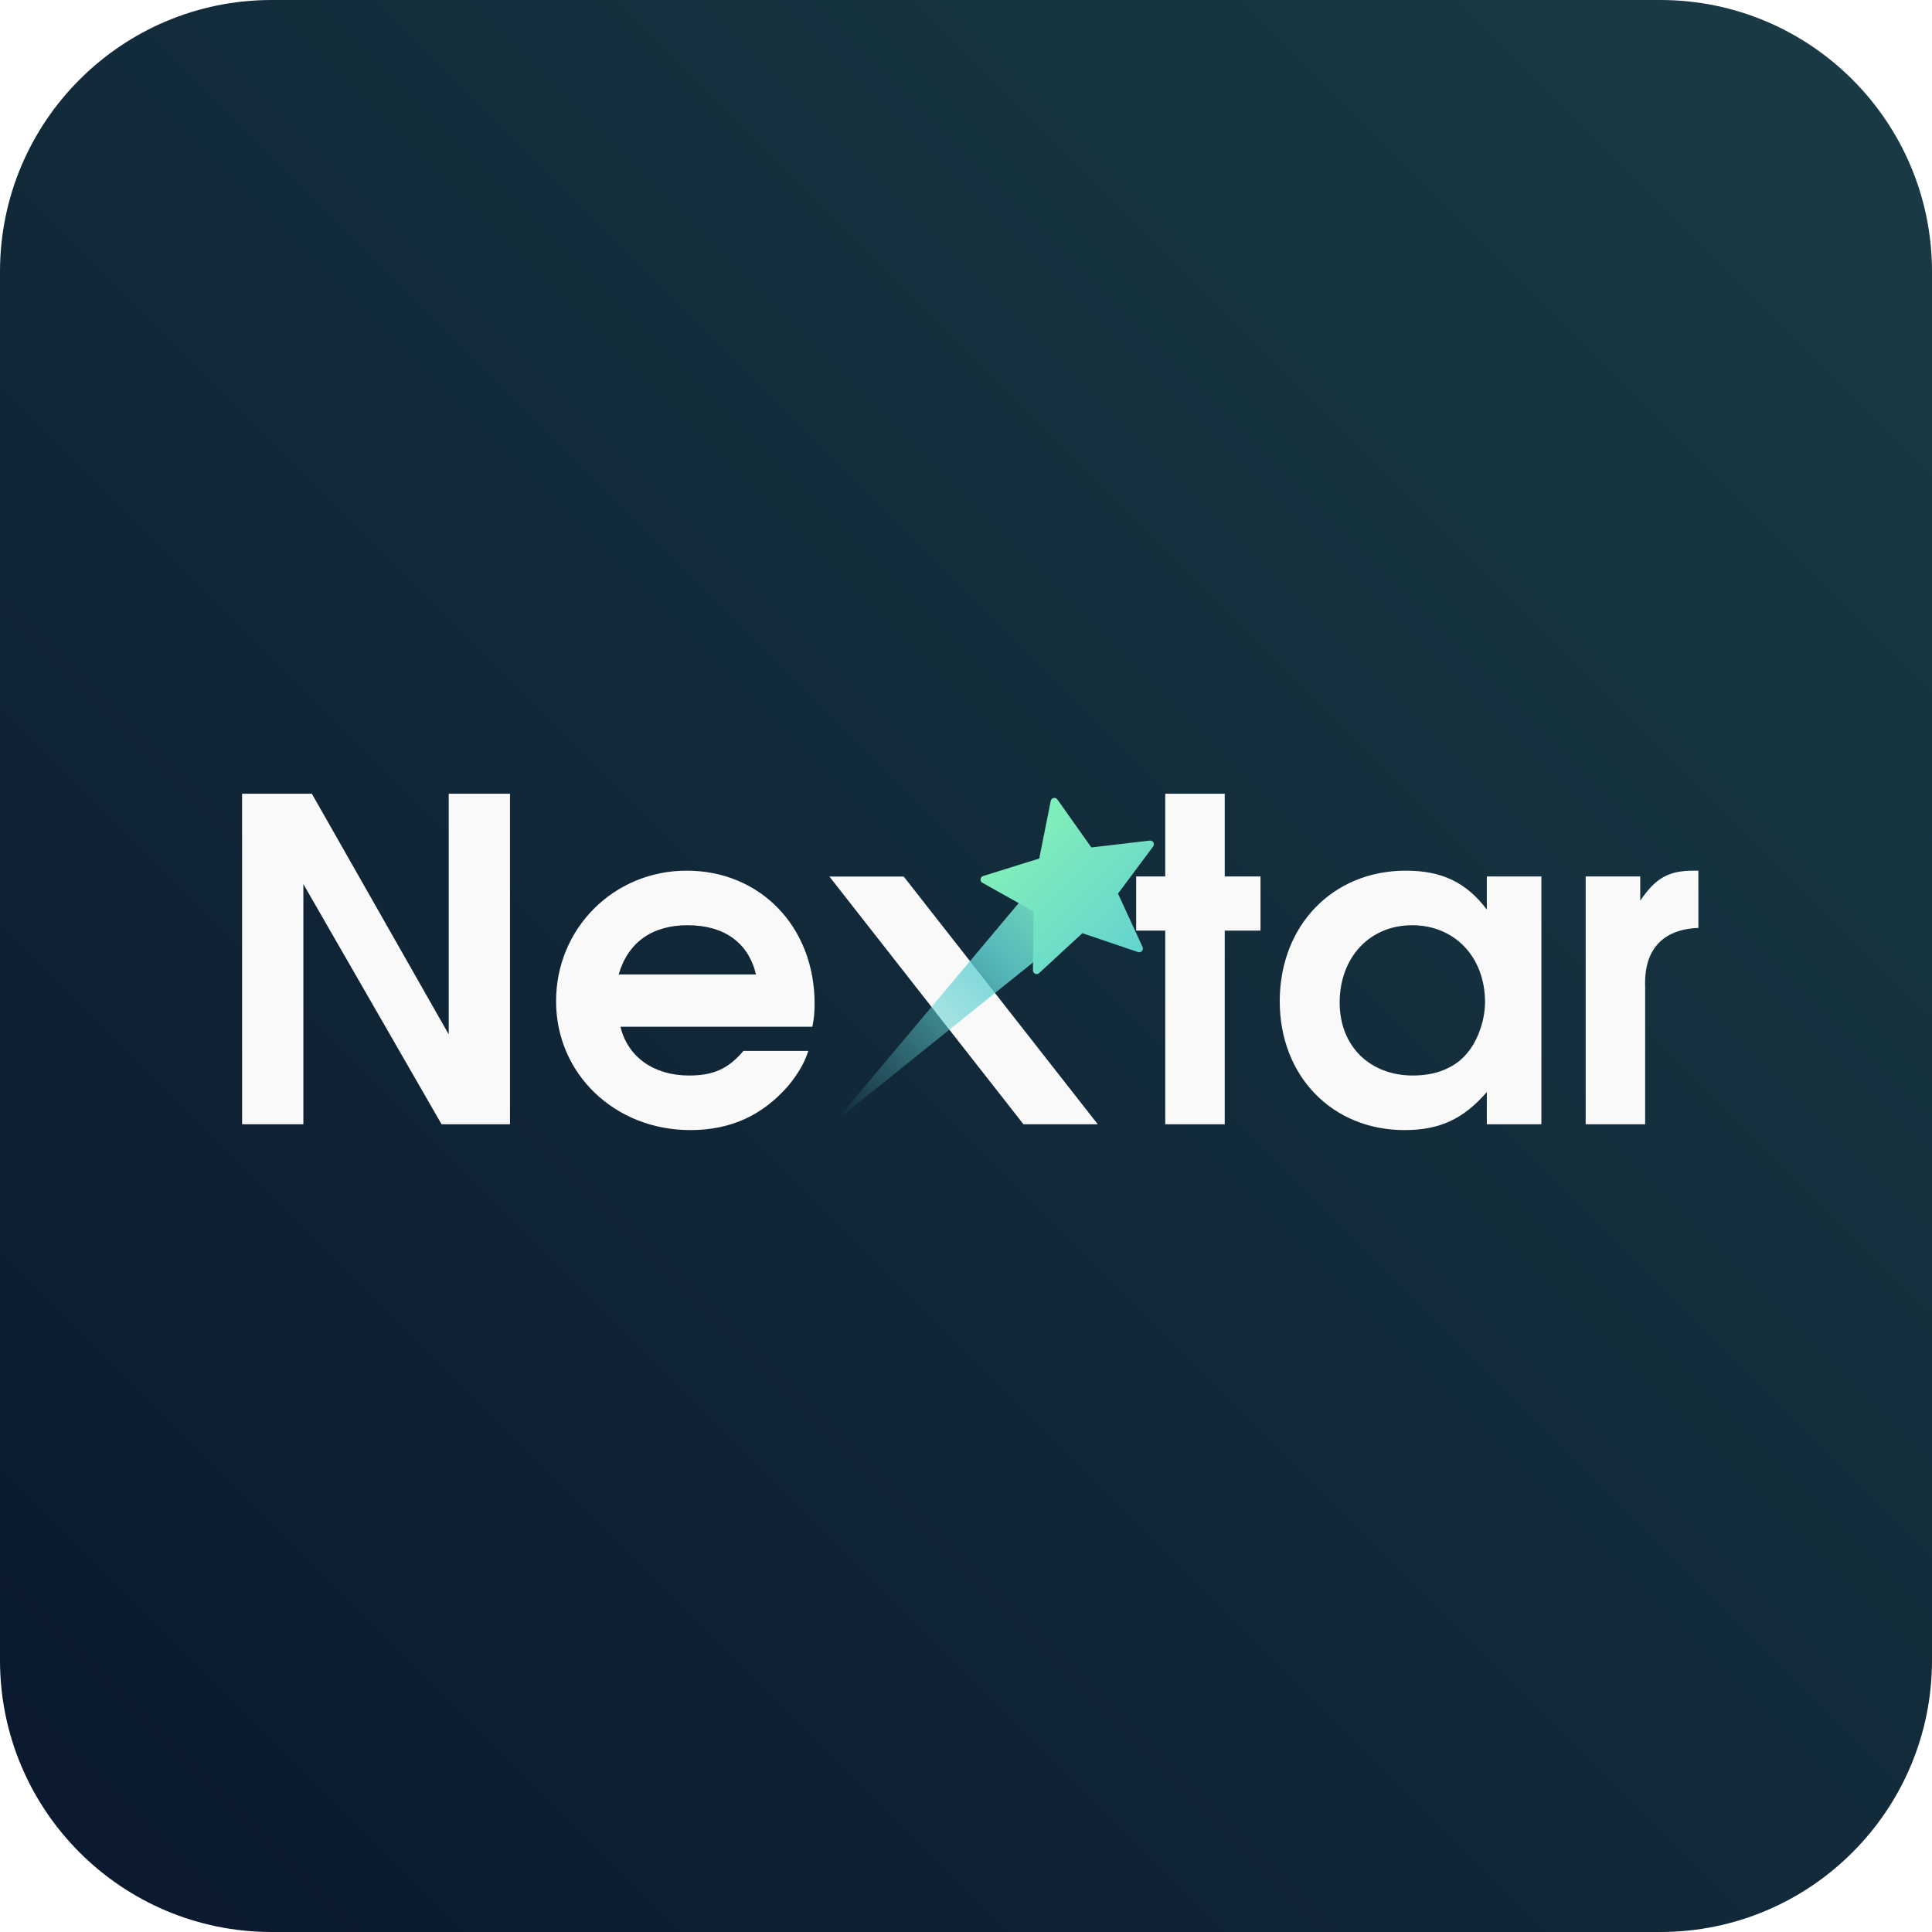
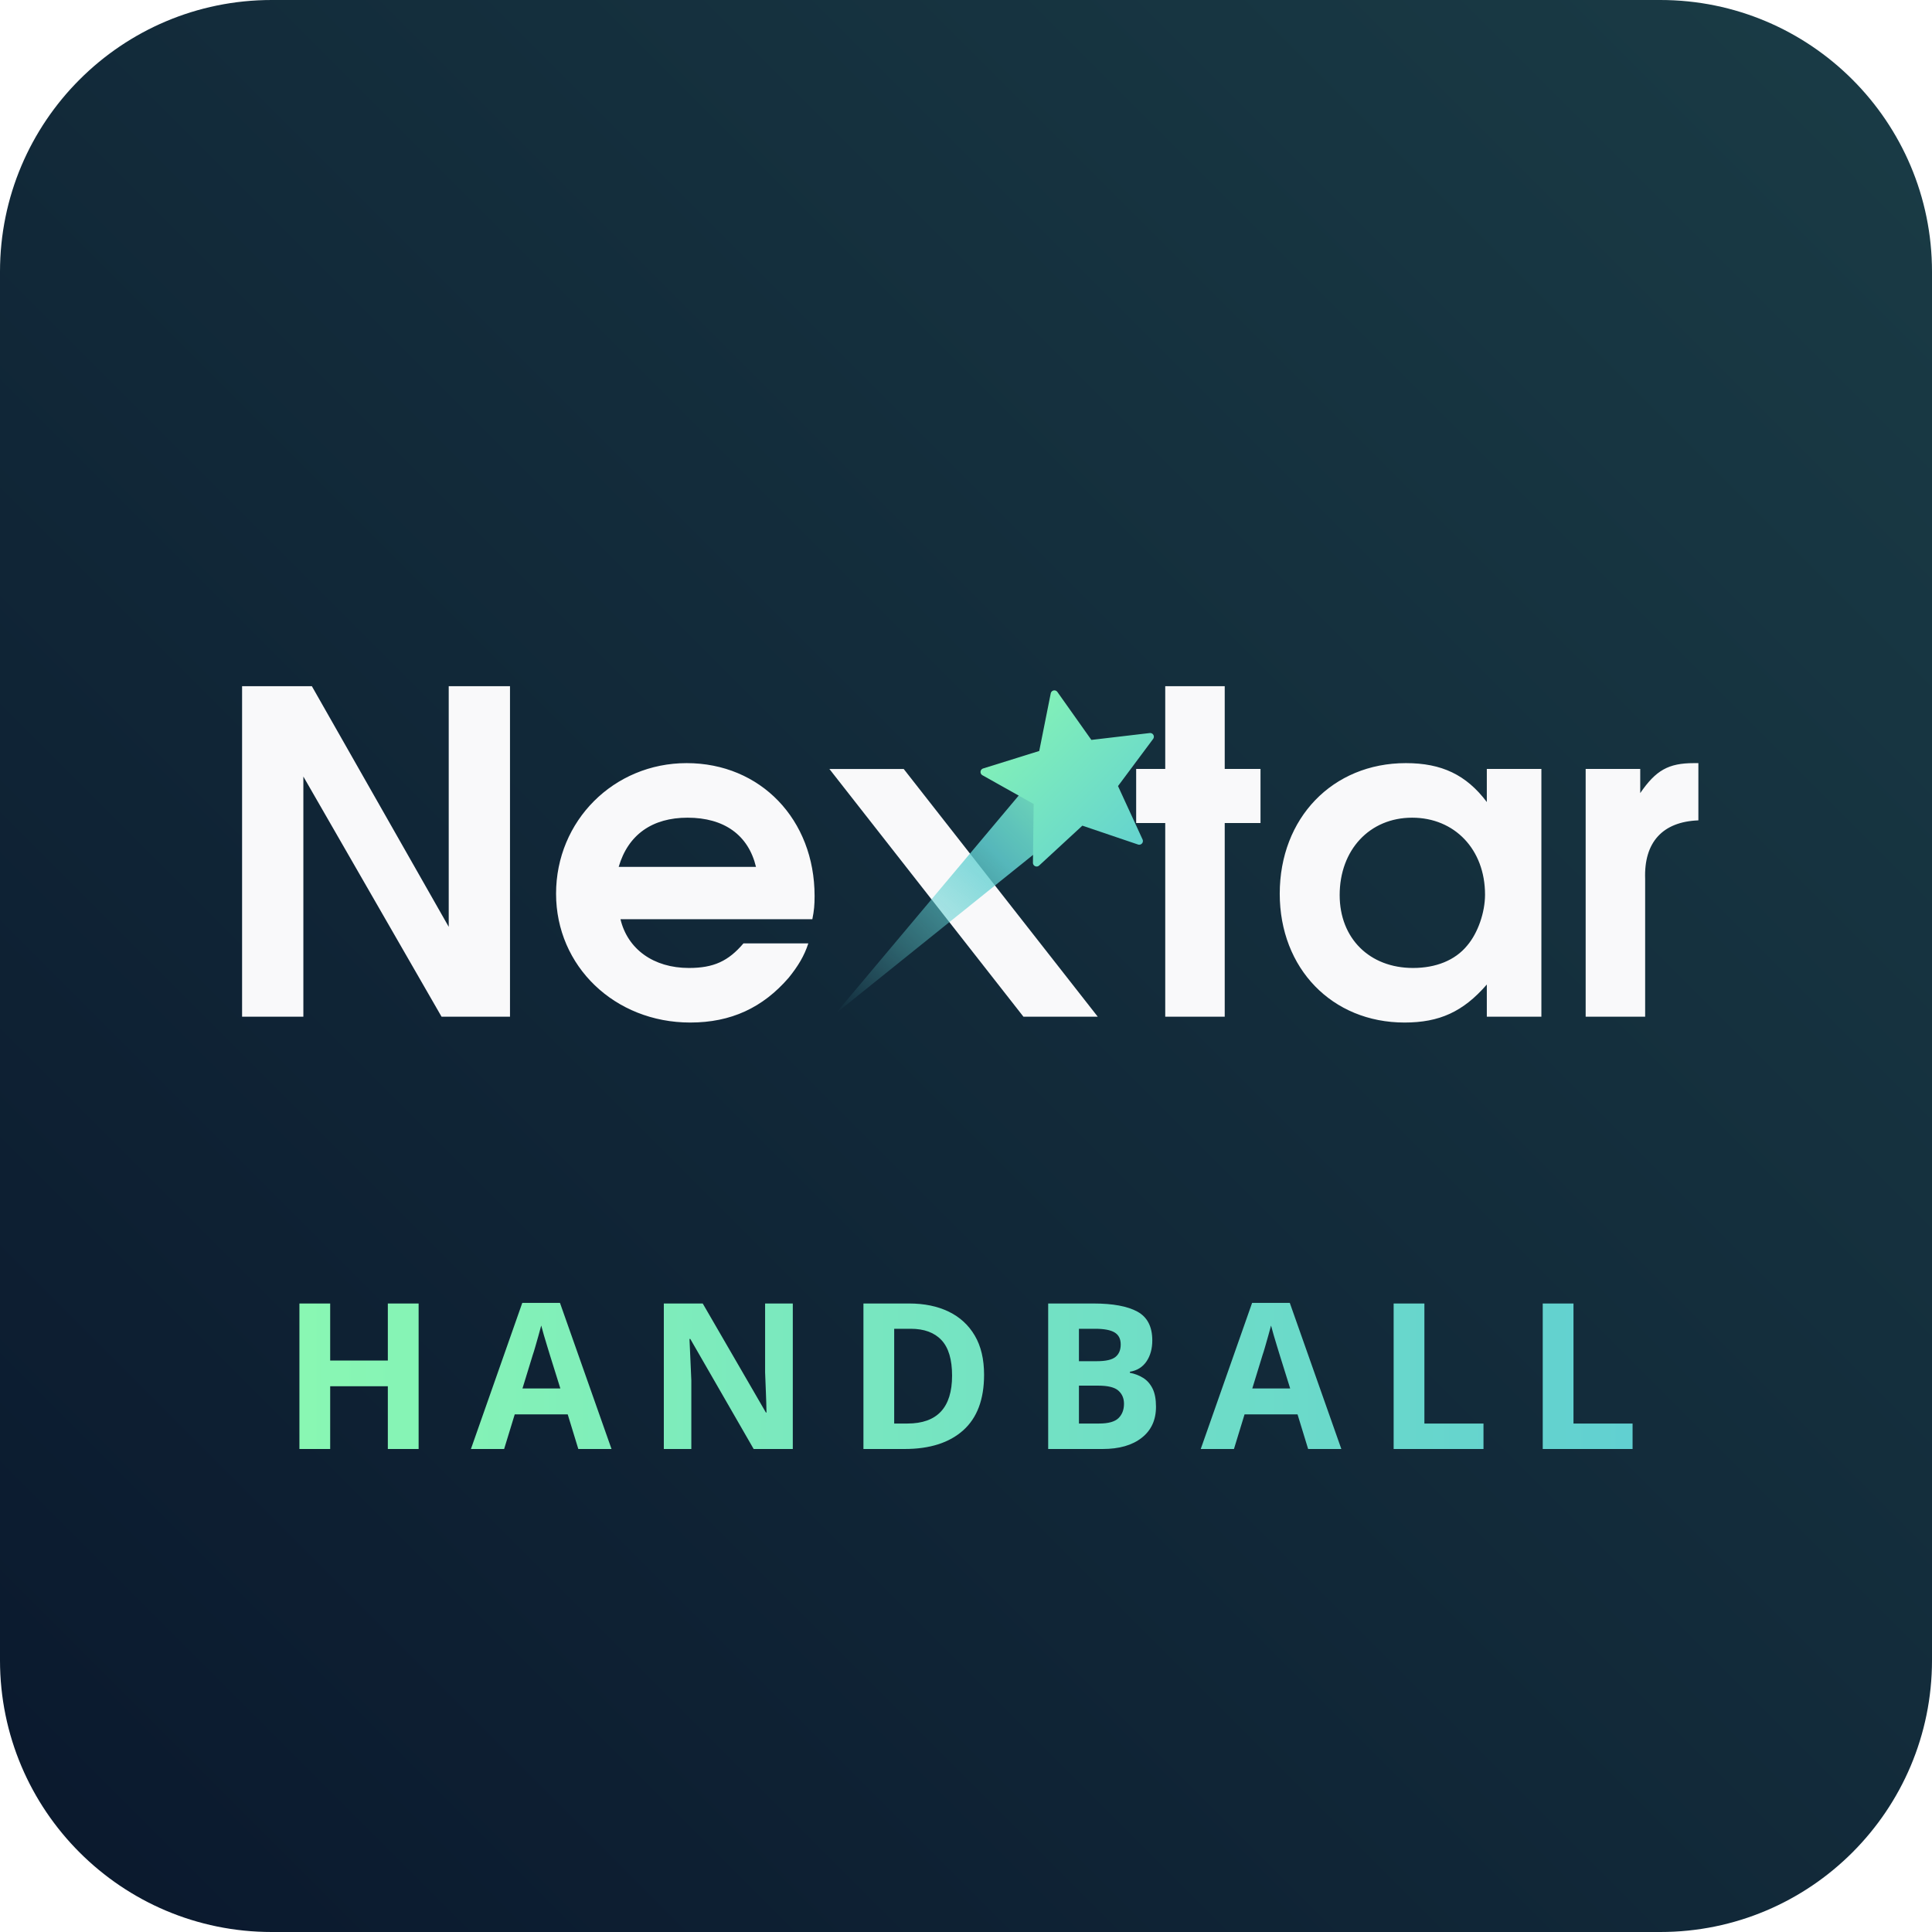
<svg xmlns="http://www.w3.org/2000/svg" width="512" height="512" viewBox="0 0 512 512">
  <defs>
-     <linearGradient id="bgl" x1="0" y1="1" x2="1" y2="0">
+     <linearGradient id="bgv" x1="0" y1="1" x2="1" y2="0">
      <stop offset="0" stop-color="#0A182D" />
      <stop offset="1" stop-color="#1A3C46" />
    </linearGradient>
+     <linearGradient id="mv" x1="0" y1="0" x2="1" y2="0">
+       <stop offset="0" stop-color="#89F7B3" />
+       <stop offset="1" stop-color="#61D0D1" />
+     </linearGradient>
  </defs>
-   <rect width="512" height="512" rx="72" fill="url(#bgl)" />
-   <svg x="36.0" y="178.5" width="440" height="155.0" viewBox="0 0 965 340">
+   <rect width="512" height="512" rx="72" fill="url(#bgv)" />
+   <svg x="36.0" y="150" width="440" height="155.0" viewBox="0 0 965 340">
    <defs>
      <linearGradient id="bgw" x1="0" y1="1" x2="1" y2="0">
        <stop offset="0" stop-color="#0A182D" />
        <stop offset="1" stop-color="#1A3C46" />
      </linearGradient>
      <linearGradient id="mintw" x1="0" y1="0" x2="1" y2="1">
        <stop offset="0" stop-color="#89F7B3" />
        <stop offset="1" stop-color="#61D0D1" />
      </linearGradient>
      <linearGradient id="cometw" x1="0" y1="1" x2="1" y2="0">
        <stop offset="0" stop-color="#61D0D1" stop-opacity="0" />
        <stop offset="0.6" stop-color="#61D0D1" stop-opacity="0.85" />
        <stop offset="1" stop-color="#89F7B3" />
      </linearGradient>
      <linearGradient id="goldw" x1="0" y1="0" x2="1" y2="1">
        <stop offset="0" stop-color="#89F7B3" />
        <stop offset="1" stop-color="#61D0D1" />
      </linearGradient>
    </defs>
    <path d="M61.68 262H97.3V122.38L177.64 262H217.42V69.86H181.8V209.74L102.24 69.86H61.68Z M393.18 205.32C394.22 200.12 394.48 197 394.48 191.8C394.48 147.34 363.02 114.58 320.12 114.58C277.74 114.58 244.2 148.12 244.2 190.5C244.2 232.62 278.26 265.38 322.2 265.38C345.86 265.38 364.32 256.8 379.4 239.38C384.86 232.62 388.5 226.64 390.84 219.36H353.14C344.3 229.76 335.72 233.66 321.42 233.66C300.88 233.66 285.8 222.74 281.64 205.32ZM280.6 174.9C286.06 156.18 300.1 146.3 320.64 146.3C341.96 146.3 356 156.44 360.42 174.9Z M598.32 262H632.9V149.42H653.7V117.96H632.9V69.86H598.32V117.96H581.42V149.42H598.32Z M816.98 117.96H785.26V137.2C773.3 121.34 759 114.58 738.2 114.58C695.56 114.58 664.88 146.56 664.88 190.5C664.88 233.92 695.3 265.38 737.42 265.38C757.7 265.38 771.48 259.14 785.26 243.28V262H816.98ZM741.84 146.3C766.54 146.3 784.22 164.76 784.22 191.02C784.22 201.42 780.06 213.38 773.82 220.66C766.8 229.24 755.62 233.66 742.36 233.66C717.14 233.66 699.72 216.5 699.72 191.28C699.72 165.02 717.14 146.3 741.84 146.3Z M842.72 262H877.3V181.92C876.52 160.6 887.44 148.64 908.24 147.86V114.58H905.64C890.82 114.58 883.54 118.74 874.44 132V117.96H842.72Z" fill="#F9F9FA" />
    <path d="M403.1,118.0 h43.2 L559.1,262.0 h-43.2 Z" fill="#F9F9FA" />
    <path d="M406.66,260.20 L557.88,138.67 A18.91,18.91 0 0 0 531.43,111.65 L406.66,260.20Z" fill="url(#cometw)" />
    <path d="M589.56,99.23 L554.36,103.37 L533.87,74.44 L526.93,109.20 L493.09,119.74 L524.00,137.09 L523.56,172.53 L549.62,148.49 L583.19,159.86 L568.38,127.66Z" fill="url(#goldw)" stroke="url(#goldw)" stroke-width="4.3" stroke-linejoin="round" />
  </svg>
+   <path d="M110.94 384H102.78V367.37H87.5V384H79.35V345.44H87.5V360.56H102.78V345.44H110.94ZM153.26 384 150.45 374.82H136.41L133.6 384H124.8L138.41 345.28H148.4L162.06 384ZM145.7 359Q145.43 358.08 144.99 356.68Q144.56 355.27 144.13 353.81Q143.7 352.36 143.43 351.28Q143.16 352.36 142.7 353.95Q142.24 355.54 141.84 356.97Q141.43 358.4 141.21 359L138.46 367.96H148.5ZM210.1 384H199.73L182.94 354.84H182.72Q182.83 357.59 182.97 360.35Q183.1 363.1 183.21 365.86V384H175.92V345.44H186.23L202.97 374.33H203.13Q203.08 371.63 202.97 368.99Q202.86 366.34 202.76 363.7V345.44H210.1ZM260.79 364.34Q260.79 374.12 255.25 379.06Q249.72 384 239.73 384H228.82V345.44H240.92Q246.96 345.44 251.42 347.6Q255.87 349.76 258.33 353.95Q260.79 358.13 260.79 364.34ZM252.31 364.56Q252.31 358.13 249.5 355.14Q246.69 352.14 241.35 352.14H236.97V377.25H240.48Q252.31 377.25 252.31 364.56ZM289.77 345.44Q297.49 345.44 301.43 347.6Q305.37 349.76 305.37 355.22Q305.37 358.51 303.84 360.78Q302.3 363.05 299.43 363.53V363.8Q301.38 364.18 302.94 365.15Q304.51 366.13 305.43 367.96Q306.35 369.8 306.35 372.82Q306.35 378.06 302.57 381.03Q298.79 384 292.2 384H277.78V345.44ZM290.69 360.73Q294.25 360.73 295.63 359.59Q297 358.46 297 356.3Q297 354.08 295.38 353.11Q293.76 352.14 290.25 352.14H285.93V360.73ZM285.93 367.21V377.25H291.28Q294.95 377.25 296.41 375.82Q297.87 374.39 297.87 372.01Q297.87 369.85 296.38 368.53Q294.9 367.21 291.01 367.21ZM346.67 384 343.86 374.82H329.82L327.01 384H318.21L331.82 345.28H341.81L355.47 384ZM339.11 359Q338.84 358.08 338.4 356.68Q337.97 355.27 337.54 353.81Q337.11 352.36 336.84 351.28Q336.57 352.36 336.11 353.95Q335.65 355.54 335.25 356.97Q334.84 358.4 334.62 359L331.87 367.96H341.91ZM369.33 384V345.44H377.48V377.25H393.14V384ZM408.84 384V345.44H416.99V377.25H432.65V384Z" fill="url(#mv)" />
</svg>
